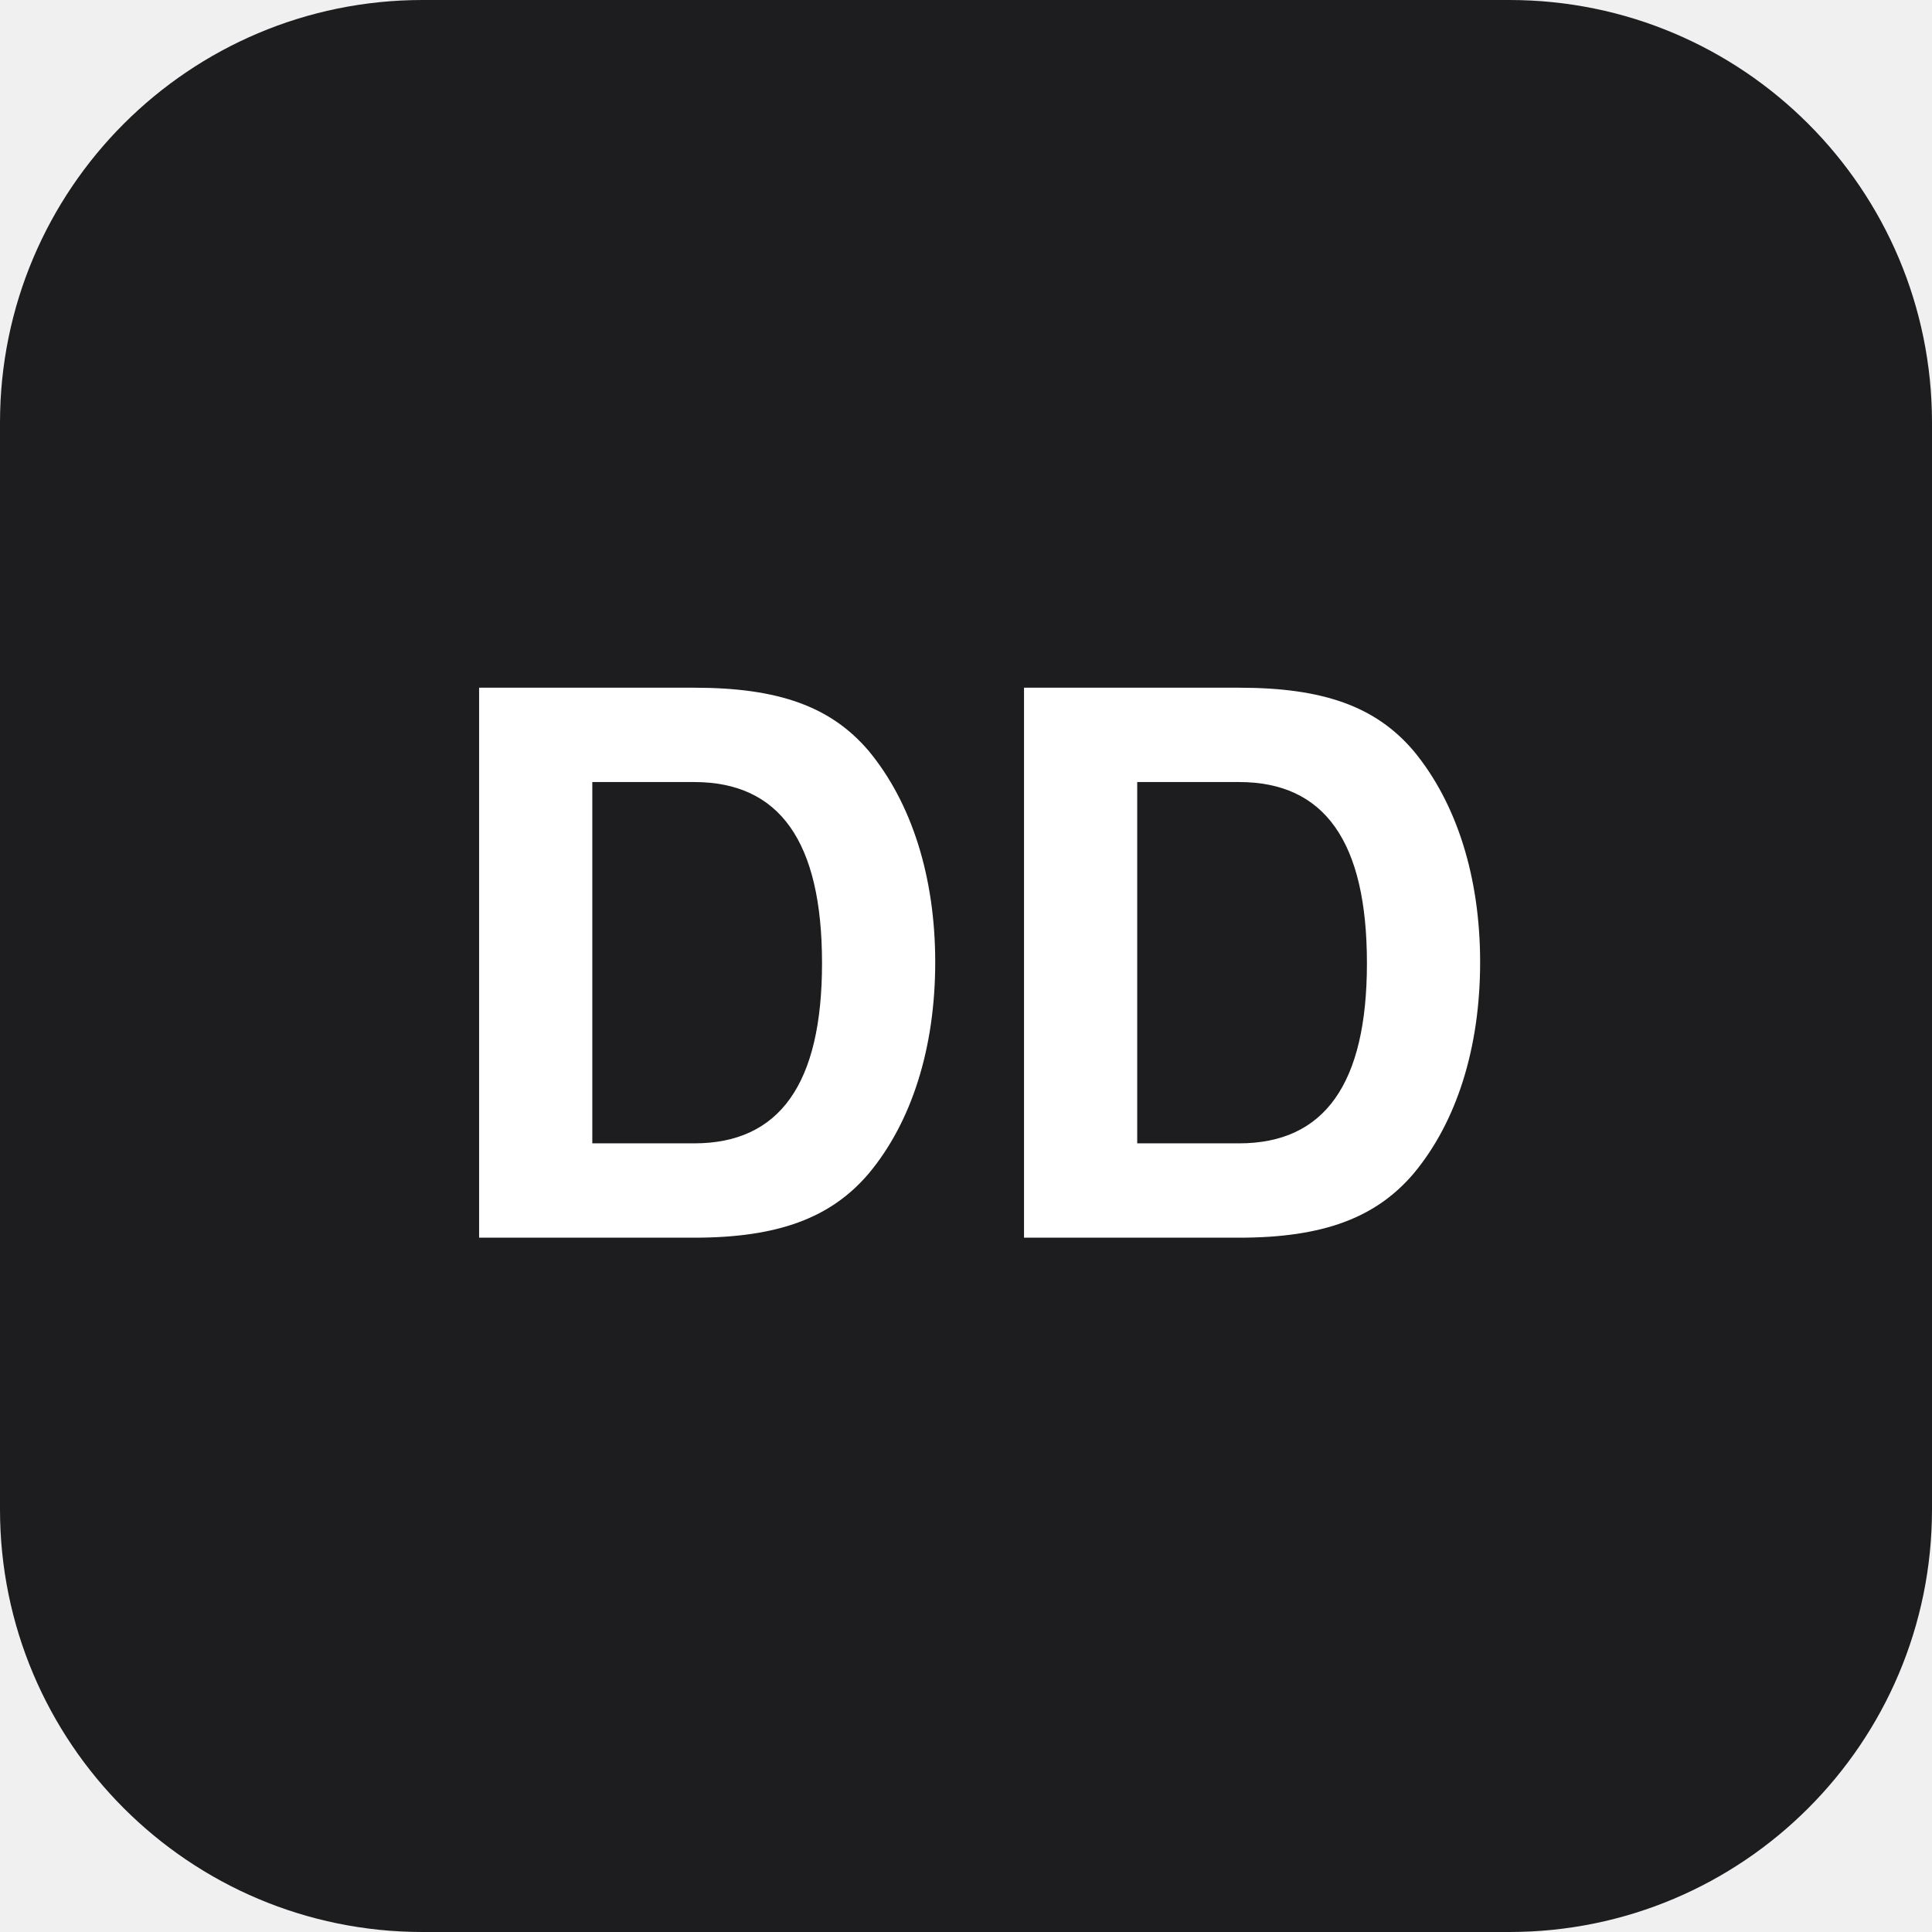
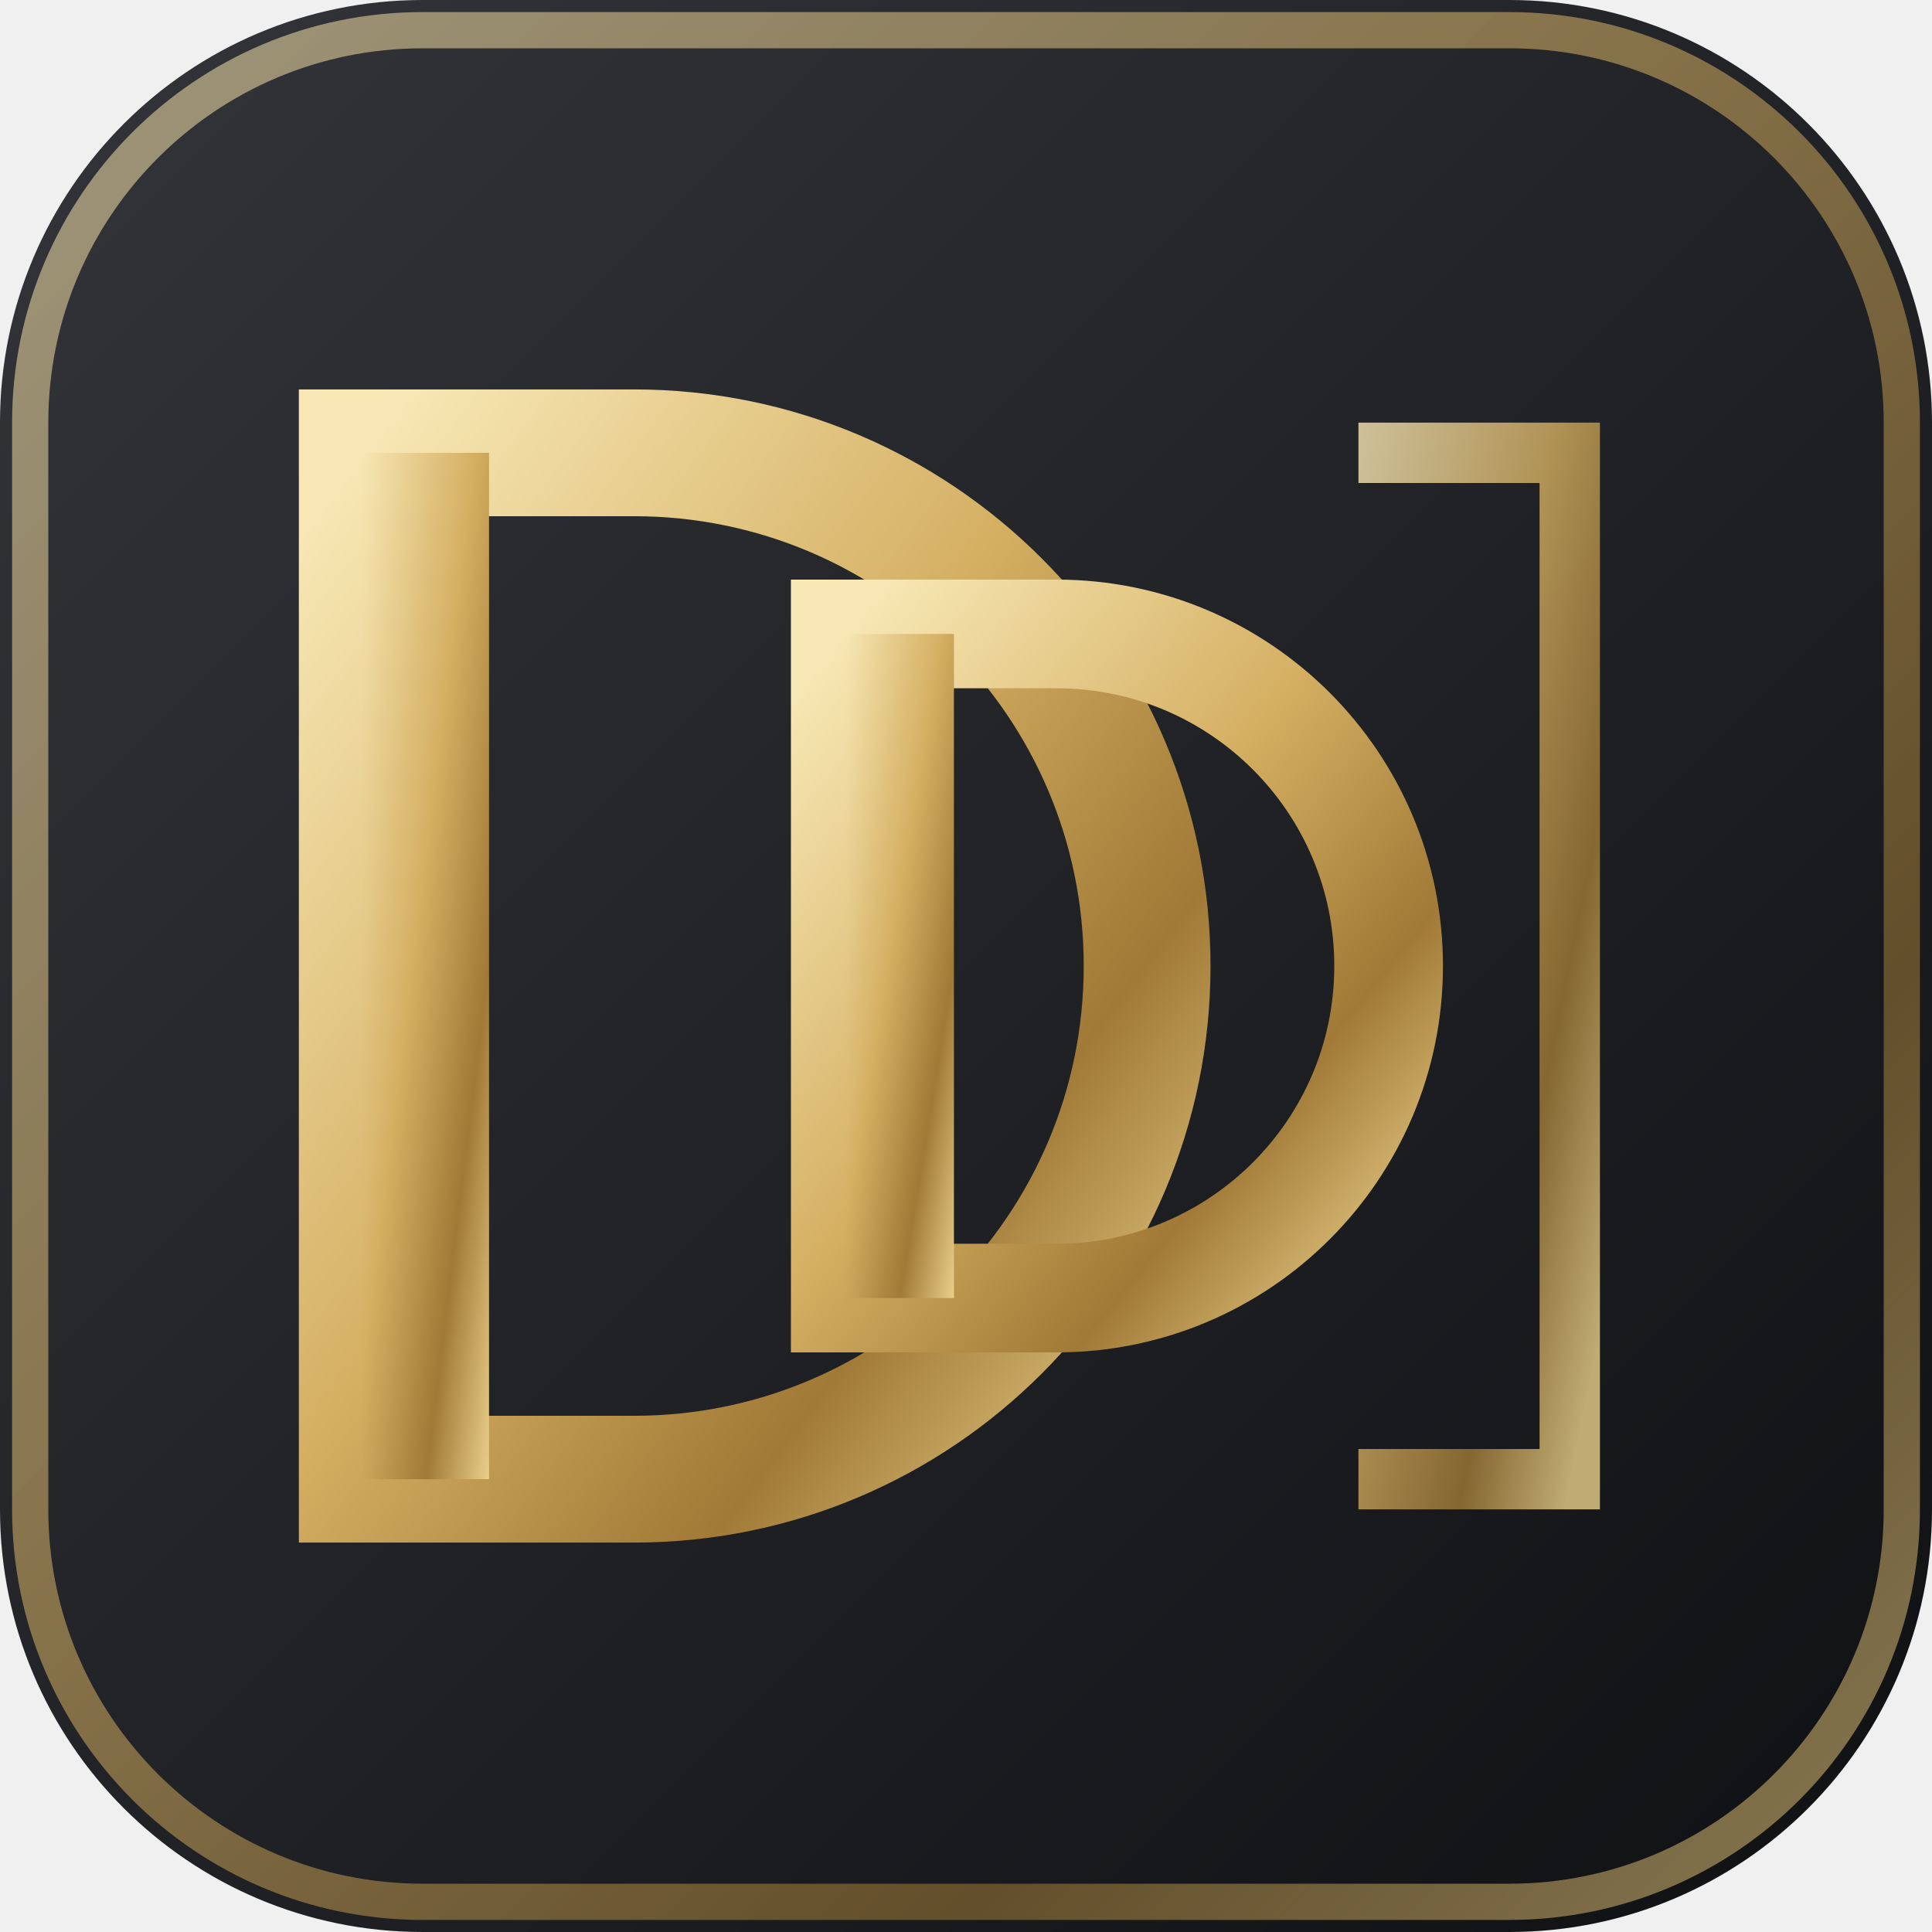
<svg xmlns="http://www.w3.org/2000/svg" viewBox="0 0 64 64">
-   <rect width="64" height="64" rx="14" fill="#1d1d1f" />
-   <text x="32" y="41" font-family="-apple-system,Helvetica,Arial,sans-serif" font-size="25" font-weight="700" fill="#fff" text-anchor="middle">DD</text>
+   <defs>
+     <linearGradient id="b" x1="0" y1="0" x2="1" y2="1">
+       <stop offset="0" stop-color="#34353a" />
+       <stop offset="1" stop-color="#0f1012" />
+     </linearGradient>
+     <linearGradient id="g" x1="0" y1="0" x2="1" y2="1">
+       <stop offset="0" stop-color="#F7E7B4" />
+       <stop offset=".45" stop-color="#D4AF62" />
+       <stop offset=".75" stop-color="#A07A36" />
+       <stop offset="1" stop-color="#E9CF8A" />
+     </linearGradient>
+   </defs>
+   <rect width="64" height="64" rx="14" fill="url(#b)" />
+   <rect x="1" y="1" width="62" height="62" rx="13" fill="none" stroke="url(#g)" stroke-opacity=".55" stroke-width="1.2" />
+   <g fill="none" stroke="url(#g)" stroke-width="4.2" stroke-linejoin="miter">
+     <path d="M12 15h9a17 17 0 0 1 0 34h-9z" />
+     <path d="M28 21h7a11 11 0 0 1 0 22h-7z" stroke-width="3.6" />
+   </g>
+   <rect x="12" y="15" width="4.2" height="34" fill="url(#g)" />
+   <rect x="28" y="21" width="3.6" height="22" fill="url(#g)" />
+   <path d="M45 15h7v34h-7" fill="none" stroke="url(#g)" stroke-width="2" stroke-opacity=".8" />
+   <path d="M48.5 28v8" stroke="url(#g)" stroke-width="1.6" stroke-linecap="round" />
</svg>
